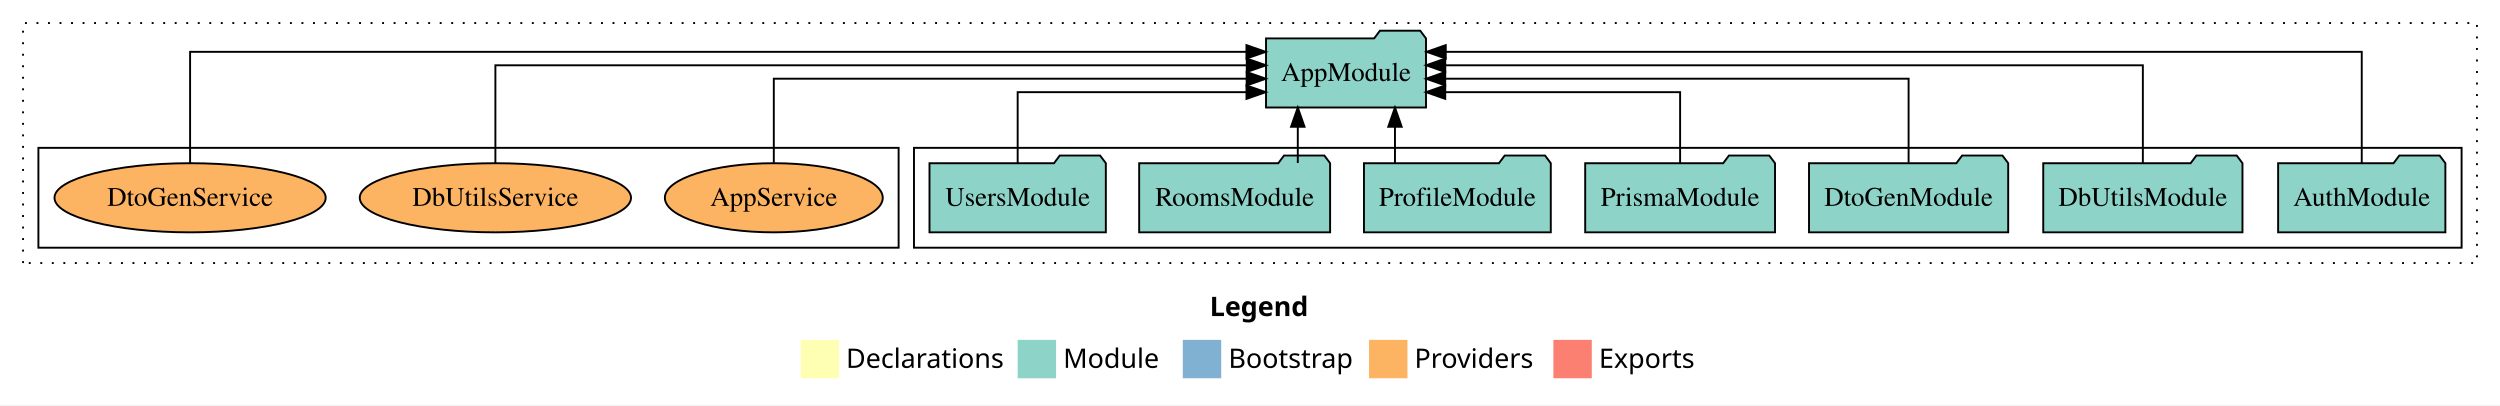
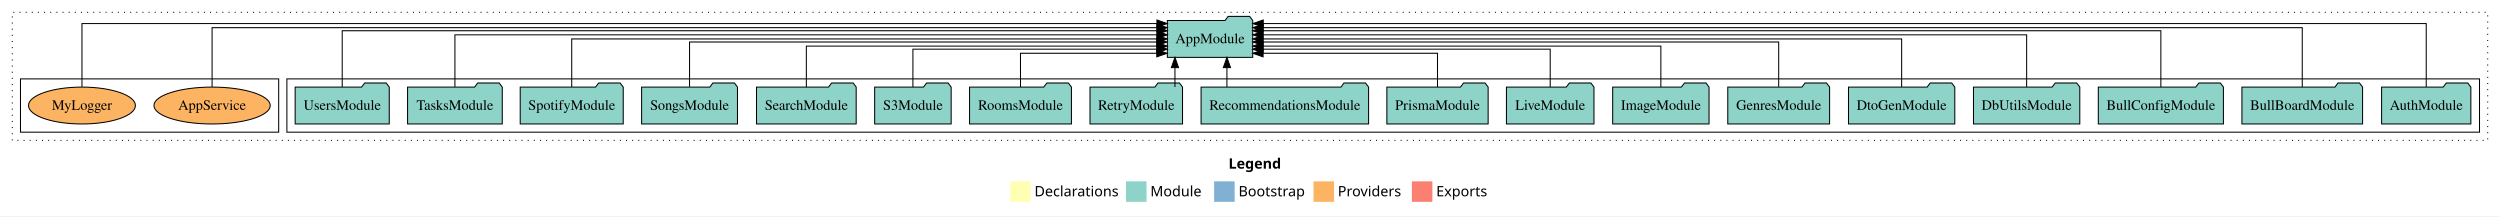
- <svg xmlns="http://www.w3.org/2000/svg" width="1302pt" height="211pt" viewBox="0.00 0.00 1302.00 211.00">
+ <svg xmlns="http://www.w3.org/2000/svg" width="2440pt" height="211pt" viewBox="0.00 0.00 2440.00 211.00">
  <g id="graph0" class="graph" transform="scale(1 1) rotate(0) translate(4 207)">
-     <polygon fill="white" stroke="transparent" points="-4,4 -4,-207 1298,-207 1298,4 -4,4" />
-     <text text-anchor="start" x="626.01" y="-42.4" font-family="Times-12" font-weight="bold" font-size="14.00">Legend</text>
-     <polygon fill="#ffffb3" stroke="transparent" points="413,-10 413,-30 433,-30 433,-10 413,-10" />
-     <text text-anchor="start" x="436.63" y="-15.4" font-family="Times-12" font-size="14.00">  Declarations</text>
-     <polygon fill="#8dd3c7" stroke="transparent" points="526,-10 526,-30 546,-30 546,-10 526,-10" />
-     <text text-anchor="start" x="549.73" y="-15.4" font-family="Times-12" font-size="14.00">  Module</text>
-     <polygon fill="#80b1d3" stroke="transparent" points="612,-10 612,-30 632,-30 632,-10 612,-10" />
-     <text text-anchor="start" x="635.78" y="-15.4" font-family="Times-12" font-size="14.00">  Bootstrap</text>
-     <polygon fill="#fdb462" stroke="transparent" points="709,-10 709,-30 729,-30 729,-10 709,-10" />
-     <text text-anchor="start" x="732.67" y="-15.4" font-family="Times-12" font-size="14.00">  Providers</text>
-     <polygon fill="#fb8072" stroke="transparent" points="805,-10 805,-30 825,-30 825,-10 805,-10" />
-     <text text-anchor="start" x="828.73" y="-15.4" font-family="Times-12" font-size="14.00">  Exports</text>
+     <polygon fill="white" stroke="transparent" points="-4,4 -4,-207 2436,-207 2436,4 -4,4" />
+     <text text-anchor="start" x="1195.01" y="-42.4" font-family="Times-12" font-weight="bold" font-size="14.00">Legend</text>
+     <polygon fill="#ffffb3" stroke="transparent" points="982,-10 982,-30 1002,-30 1002,-10 982,-10" />
+     <text text-anchor="start" x="1005.63" y="-15.4" font-family="Times-12" font-size="14.00">  Declarations</text>
+     <polygon fill="#8dd3c7" stroke="transparent" points="1095,-10 1095,-30 1115,-30 1115,-10 1095,-10" />
+     <text text-anchor="start" x="1118.73" y="-15.4" font-family="Times-12" font-size="14.00">  Module</text>
+     <polygon fill="#80b1d3" stroke="transparent" points="1181,-10 1181,-30 1201,-30 1201,-10 1181,-10" />
+     <text text-anchor="start" x="1204.78" y="-15.4" font-family="Times-12" font-size="14.00">  Bootstrap</text>
+     <polygon fill="#fdb462" stroke="transparent" points="1278,-10 1278,-30 1298,-30 1298,-10 1278,-10" />
+     <text text-anchor="start" x="1301.67" y="-15.4" font-family="Times-12" font-size="14.00">  Providers</text>
+     <polygon fill="#fb8072" stroke="transparent" points="1374,-10 1374,-30 1394,-30 1394,-10 1374,-10" />
+     <text text-anchor="start" x="1397.73" y="-15.4" font-family="Times-12" font-size="14.00">  Exports</text>
    <g id="clust1" class="cluster">
-       <polygon fill="none" stroke="black" stroke-dasharray="1,5" points="8,-70 8,-195 1286,-195 1286,-70 8,-70" />
+       <polygon fill="none" stroke="black" stroke-dasharray="1,5" points="8,-70 8,-195 2424,-195 2424,-70 8,-70" />
    </g>
    <g id="clust3" class="cluster">
-       <polygon fill="none" stroke="black" points="472,-78 472,-130 1278,-130 1278,-78 472,-78" />
+       <polygon fill="none" stroke="black" points="276,-78 276,-130 2416,-130 2416,-78 276,-78" />
    </g>
    <g id="clust6" class="cluster">
-       <polygon fill="none" stroke="black" points="16,-78 16,-130 464,-130 464,-78 16,-78" />
+       <polygon fill="none" stroke="black" points="16,-78 16,-130 268,-130 268,-78 16,-78" />
    </g>
    <g id="node1" class="node">
-       <polygon fill="#8dd3c7" stroke="black" points="1269.55,-122 1266.55,-126 1245.55,-126 1242.55,-122 1182.45,-122 1182.45,-86 1269.55,-86 1269.55,-122" />
-       <text text-anchor="middle" x="1226" y="-99.8" font-family="Times,serif" font-size="14.00">AuthModule</text>
+       <polygon fill="#8dd3c7" stroke="black" points="2407.55,-122 2404.55,-126 2383.55,-126 2380.55,-122 2320.45,-122 2320.45,-86 2407.55,-86 2407.55,-122" />
+       <text text-anchor="middle" x="2364" y="-99.8" font-family="Times,serif" font-size="14.00">AuthModule</text>
+     </g>
+     <g id="node19" class="node">
+       <polygon fill="#8dd3c7" stroke="black" points="1218.66,-187 1215.66,-191 1194.66,-191 1191.66,-187 1135.34,-187 1135.34,-151 1218.66,-151 1218.66,-187" />
+       <text text-anchor="middle" x="1177" y="-164.8" font-family="Times,serif" font-size="14.00">AppModule</text>
+     </g>
+     <g id="edge1" class="edge">
+       <path fill="none" stroke="black" d="M2364,-122.15C2364,-145.76 2364,-184 2364,-184 2364,-184 1228.9,-184 1228.9,-184" />
+       <polygon fill="black" stroke="black" points="1228.9,-180.5 1218.9,-184 1228.9,-187.5 1228.9,-180.5" />
+     </g>
+     <g id="node2" class="node">
+       <polygon fill="#8dd3c7" stroke="black" points="2301.88,-122 2298.88,-126 2277.88,-126 2274.88,-122 2184.12,-122 2184.12,-86 2301.88,-86 2301.88,-122" />
+       <text text-anchor="middle" x="2243" y="-99.8" font-family="Times,serif" font-size="14.00">BullBoardModule</text>
+     </g>
+     <g id="edge2" class="edge">
+       <path fill="none" stroke="black" d="M2243,-122.01C2243,-144.49 2243,-180 2243,-180 2243,-180 1228.79,-180 1228.79,-180" />
+       <polygon fill="black" stroke="black" points="1228.79,-176.5 1218.79,-180 1228.79,-183.5 1228.79,-176.5" />
+     </g>
+     <g id="node3" class="node">
+       <polygon fill="#8dd3c7" stroke="black" points="2166.06,-122 2163.06,-126 2142.06,-126 2139.06,-122 2043.94,-122 2043.94,-86 2166.06,-86 2166.06,-122" />
+       <text text-anchor="middle" x="2105" y="-99.8" font-family="Times,serif" font-size="14.00">BullConfigModule</text>
+     </g>
+     <g id="edge3" class="edge">
+       <path fill="none" stroke="black" d="M2105,-122.04C2105,-143.66 2105,-177 2105,-177 2105,-177 1228.68,-177 1228.68,-177" />
+       <polygon fill="black" stroke="black" points="1228.68,-173.5 1218.68,-177 1228.68,-180.5 1228.68,-173.5" />
+     </g>
+     <g id="node4" class="node">
+       <polygon fill="#8dd3c7" stroke="black" points="2025.88,-122 2022.88,-126 2001.88,-126 1998.88,-122 1922.12,-122 1922.12,-86 2025.88,-86 2025.88,-122" />
+       <text text-anchor="middle" x="1974" y="-99.8" font-family="Times,serif" font-size="14.00">DbUtilsModule</text>
+     </g>
+     <g id="edge4" class="edge">
+       <path fill="none" stroke="black" d="M1974,-122.13C1974,-142.57 1974,-173 1974,-173 1974,-173 1228.73,-173 1228.73,-173" />
+       <polygon fill="black" stroke="black" points="1228.73,-169.5 1218.73,-173 1228.73,-176.5 1228.73,-169.5" />
+     </g>
+     <g id="node5" class="node">
+       <polygon fill="#8dd3c7" stroke="black" points="1903.87,-122 1900.87,-126 1879.87,-126 1876.87,-122 1800.13,-122 1800.13,-86 1903.87,-86 1903.87,-122" />
+       <text text-anchor="middle" x="1852" y="-99.8" font-family="Times,serif" font-size="14.00">DtoGenModule</text>
+     </g>
+     <g id="edge5" class="edge">
+       <path fill="none" stroke="black" d="M1852,-122.11C1852,-141.34 1852,-169 1852,-169 1852,-169 1228.71,-169 1228.71,-169" />
+       <polygon fill="black" stroke="black" points="1228.71,-165.5 1218.71,-169 1228.71,-172.5 1228.71,-165.5" />
+     </g>
+     <g id="node6" class="node">
+       <polygon fill="#8dd3c7" stroke="black" points="1781.69,-122 1778.69,-126 1757.69,-126 1754.69,-122 1682.31,-122 1682.31,-86 1781.69,-86 1781.69,-122" />
+       <text text-anchor="middle" x="1732" y="-99.8" font-family="Times,serif" font-size="14.00">GenresModule</text>
+     </g>
+     <g id="edge6" class="edge">
+       <path fill="none" stroke="black" d="M1732,-122.27C1732,-140.56 1732,-166 1732,-166 1732,-166 1228.72,-166 1228.72,-166" />
+       <polygon fill="black" stroke="black" points="1228.72,-162.5 1218.72,-166 1228.72,-169.5 1228.72,-162.5" />
+     </g>
+     <g id="node7" class="node">
+       <polygon fill="#8dd3c7" stroke="black" points="1664.03,-122 1661.03,-126 1640.03,-126 1637.03,-122 1569.97,-122 1569.97,-86 1664.03,-86 1664.03,-122" />
+       <text text-anchor="middle" x="1617" y="-99.8" font-family="Times,serif" font-size="14.00">ImageModule</text>
+     </g>
+     <g id="edge7" class="edge">
+       <path fill="none" stroke="black" d="M1617,-122.03C1617,-139.06 1617,-162 1617,-162 1617,-162 1228.79,-162 1228.79,-162" />
+       <polygon fill="black" stroke="black" points="1228.79,-158.5 1218.79,-162 1228.79,-165.5 1228.79,-158.5" />
    </g>
    <g id="node8" class="node">
-       <polygon fill="#8dd3c7" stroke="black" points="738.66,-187 735.66,-191 714.66,-191 711.66,-187 655.34,-187 655.34,-151 738.66,-151 738.66,-187" />
-       <text text-anchor="middle" x="697" y="-164.8" font-family="Times,serif" font-size="14.00">AppModule</text>
+       <polygon fill="#8dd3c7" stroke="black" points="1551.71,-122 1548.71,-126 1527.71,-126 1524.71,-122 1466.29,-122 1466.29,-86 1551.71,-86 1551.71,-122" />
+       <text text-anchor="middle" x="1509" y="-99.8" font-family="Times,serif" font-size="14.00">LiveModule</text>
    </g>
-     <g id="edge1" class="edge">
-       <path fill="none" stroke="black" d="M1226,-122.01C1226,-144.49 1226,-180 1226,-180 1226,-180 748.95,-180 748.95,-180" />
-       <polygon fill="black" stroke="black" points="748.95,-176.5 738.95,-180 748.95,-183.5 748.95,-176.5" />
-     </g>
-     <g id="node2" class="node">
-       <polygon fill="#8dd3c7" stroke="black" points="1163.88,-122 1160.88,-126 1139.88,-126 1136.88,-122 1060.12,-122 1060.12,-86 1163.88,-86 1163.88,-122" />
-       <text text-anchor="middle" x="1112" y="-99.8" font-family="Times,serif" font-size="14.00">DbUtilsModule</text>
-     </g>
-     <g id="edge2" class="edge">
-       <path fill="none" stroke="black" d="M1112,-122.13C1112,-142.57 1112,-173 1112,-173 1112,-173 748.69,-173 748.69,-173" />
-       <polygon fill="black" stroke="black" points="748.69,-169.5 738.69,-173 748.69,-176.5 748.69,-169.5" />
-     </g>
-     <g id="node3" class="node">
-       <polygon fill="#8dd3c7" stroke="black" points="1041.87,-122 1038.87,-126 1017.87,-126 1014.87,-122 938.13,-122 938.13,-86 1041.87,-86 1041.87,-122" />
-       <text text-anchor="middle" x="990" y="-99.8" font-family="Times,serif" font-size="14.00">DtoGenModule</text>
-     </g>
-     <g id="edge3" class="edge">
-       <path fill="none" stroke="black" d="M990,-122.27C990,-140.56 990,-166 990,-166 990,-166 748.67,-166 748.67,-166" />
-       <polygon fill="black" stroke="black" points="748.67,-162.5 738.67,-166 748.67,-169.5 748.67,-162.5" />
-     </g>
-     <g id="node4" class="node">
-       <polygon fill="#8dd3c7" stroke="black" points="920.43,-122 917.43,-126 896.43,-126 893.43,-122 821.57,-122 821.57,-86 920.43,-86 920.43,-122" />
-       <text text-anchor="middle" x="871" y="-99.8" font-family="Times,serif" font-size="14.00">PrismaModule</text>
-     </g>
-     <g id="edge4" class="edge">
-       <path fill="none" stroke="black" d="M871,-122.01C871,-138.05 871,-159 871,-159 871,-159 748.68,-159 748.68,-159" />
-       <polygon fill="black" stroke="black" points="748.68,-155.5 738.68,-159 748.68,-162.5 748.68,-155.5" />
-     </g>
-     <g id="node5" class="node">
-       <polygon fill="#8dd3c7" stroke="black" points="803.65,-122 800.65,-126 779.65,-126 776.65,-122 706.35,-122 706.35,-86 803.65,-86 803.65,-122" />
-       <text text-anchor="middle" x="755" y="-99.8" font-family="Times,serif" font-size="14.00">ProfileModule</text>
-     </g>
-     <g id="edge5" class="edge">
-       <path fill="none" stroke="black" d="M722.5,-122.11C722.5,-122.11 722.5,-140.99 722.5,-140.99" />
-       <polygon fill="black" stroke="black" points="719,-140.99 722.5,-150.99 726,-140.99 719,-140.99" />
-     </g>
-     <g id="node6" class="node">
-       <polygon fill="#8dd3c7" stroke="black" points="688.72,-122 685.72,-126 664.72,-126 661.72,-122 589.28,-122 589.28,-86 688.72,-86 688.72,-122" />
-       <text text-anchor="middle" x="639" y="-99.8" font-family="Times,serif" font-size="14.00">RoomsModule</text>
-     </g>
-     <g id="edge6" class="edge">
-       <path fill="none" stroke="black" d="M671.89,-122.11C671.89,-122.11 671.89,-140.99 671.89,-140.99" />
-       <polygon fill="black" stroke="black" points="668.39,-140.99 671.89,-150.99 675.39,-140.99 668.39,-140.99" />
-     </g>
-     <g id="node7" class="node">
-       <polygon fill="#8dd3c7" stroke="black" points="571.92,-122 568.92,-126 547.92,-126 544.92,-122 480.08,-122 480.08,-86 571.92,-86 571.92,-122" />
-       <text text-anchor="middle" x="526" y="-99.8" font-family="Times,serif" font-size="14.00">UsersModule</text>
-     </g>
-     <g id="edge7" class="edge">
-       <path fill="none" stroke="black" d="M526,-122.01C526,-138.05 526,-159 526,-159 526,-159 645.17,-159 645.17,-159" />
-       <polygon fill="black" stroke="black" points="645.17,-162.5 655.17,-159 645.17,-155.5 645.17,-162.5" />
+     <g id="edge8" class="edge">
+       <path fill="none" stroke="black" d="M1509,-122.01C1509,-138.05 1509,-159 1509,-159 1509,-159 1228.71,-159 1228.71,-159" />
+       <polygon fill="black" stroke="black" points="1228.71,-155.5 1218.71,-159 1228.71,-162.5 1228.71,-155.5" />
    </g>
    <g id="node9" class="node">
-       <ellipse fill="#fdb462" stroke="black" cx="399" cy="-104" rx="56.74" ry="18" />
-       <text text-anchor="middle" x="399" y="-99.8" font-family="Times,serif" font-size="14.00">AppService</text>
+       <polygon fill="#8dd3c7" stroke="black" points="1448.43,-122 1445.43,-126 1424.43,-126 1421.43,-122 1349.57,-122 1349.57,-86 1448.43,-86 1448.43,-122" />
+       <text text-anchor="middle" x="1399" y="-99.8" font-family="Times,serif" font-size="14.00">PrismaModule</text>
    </g>
-     <g id="edge8" class="edge">
-       <path fill="none" stroke="black" d="M399,-122.27C399,-140.56 399,-166 399,-166 399,-166 645.25,-166 645.25,-166" />
-       <polygon fill="black" stroke="black" points="645.25,-169.5 655.25,-166 645.25,-162.5 645.25,-169.5" />
+     <g id="edge9" class="edge">
+       <path fill="none" stroke="black" d="M1399,-122.12C1399,-136.78 1399,-155 1399,-155 1399,-155 1228.76,-155 1228.76,-155" />
+       <polygon fill="black" stroke="black" points="1228.76,-151.5 1218.76,-155 1228.76,-158.5 1228.76,-151.5" />
    </g>
    <g id="node10" class="node">
-       <ellipse fill="#fdb462" stroke="black" cx="254" cy="-104" rx="70.64" ry="18" />
-       <text text-anchor="middle" x="254" y="-99.8" font-family="Times,serif" font-size="14.00">DbUtilsService</text>
+       <polygon fill="#8dd3c7" stroke="black" points="1331.75,-122 1328.75,-126 1307.75,-126 1304.75,-122 1168.25,-122 1168.25,-86 1331.75,-86 1331.75,-122" />
+       <text text-anchor="middle" x="1250" y="-99.8" font-family="Times,serif" font-size="14.00">RecommendationsModule</text>
    </g>
-     <g id="edge9" class="edge">
-       <path fill="none" stroke="black" d="M254,-122.13C254,-142.57 254,-173 254,-173 254,-173 645.32,-173 645.32,-173" />
-       <polygon fill="black" stroke="black" points="645.32,-176.5 655.32,-173 645.32,-169.5 645.32,-176.5" />
+     <g id="edge10" class="edge">
+       <path fill="none" stroke="black" d="M1193.48,-122.11C1193.48,-122.11 1193.48,-140.99 1193.48,-140.99" />
+       <polygon fill="black" stroke="black" points="1189.98,-140.99 1193.48,-150.99 1196.98,-140.99 1189.98,-140.99" />
    </g>
    <g id="node11" class="node">
-       <ellipse fill="#fdb462" stroke="black" cx="95" cy="-104" rx="70.62" ry="18" />
-       <text text-anchor="middle" x="95" y="-99.8" font-family="Times,serif" font-size="14.00">DtoGenService</text>
+       <polygon fill="#8dd3c7" stroke="black" points="1150.15,-122 1147.15,-126 1126.15,-126 1123.15,-122 1059.85,-122 1059.85,-86 1150.15,-86 1150.15,-122" />
+       <text text-anchor="middle" x="1105" y="-99.8" font-family="Times,serif" font-size="14.00">RetryModule</text>
    </g>
-     <g id="edge10" class="edge">
-       <path fill="none" stroke="black" d="M95,-122.01C95,-144.49 95,-180 95,-180 95,-180 645.15,-180 645.15,-180" />
-       <polygon fill="black" stroke="black" points="645.15,-183.5 655.15,-180 645.15,-176.5 645.15,-183.5" />
+     <g id="edge11" class="edge">
+       <path fill="none" stroke="black" d="M1142.75,-122.11C1142.75,-122.11 1142.75,-140.99 1142.75,-140.99" />
+       <polygon fill="black" stroke="black" points="1139.25,-140.99 1142.75,-150.99 1146.25,-140.99 1139.25,-140.99" />
+     </g>
+     <g id="node12" class="node">
+       <polygon fill="#8dd3c7" stroke="black" points="1041.72,-122 1038.72,-126 1017.72,-126 1014.72,-122 942.28,-122 942.28,-86 1041.72,-86 1041.72,-122" />
+       <text text-anchor="middle" x="992" y="-99.8" font-family="Times,serif" font-size="14.00">RoomsModule</text>
+     </g>
+     <g id="edge12" class="edge">
+       <path fill="none" stroke="black" d="M992,-122.12C992,-136.78 992,-155 992,-155 992,-155 1125.02,-155 1125.02,-155" />
+       <polygon fill="black" stroke="black" points="1125.02,-158.5 1135.02,-155 1125.02,-151.5 1125.02,-158.5" />
+     </g>
+     <g id="node13" class="node">
+       <polygon fill="#8dd3c7" stroke="black" points="924.33,-122 921.33,-126 900.33,-126 897.33,-122 849.67,-122 849.67,-86 924.33,-86 924.33,-122" />
+       <text text-anchor="middle" x="887" y="-99.8" font-family="Times,serif" font-size="14.00">S3Module</text>
+     </g>
+     <g id="edge13" class="edge">
+       <path fill="none" stroke="black" d="M887,-122.01C887,-138.05 887,-159 887,-159 887,-159 1125.14,-159 1125.14,-159" />
+       <polygon fill="black" stroke="black" points="1125.14,-162.5 1135.14,-159 1125.14,-155.5 1125.14,-162.5" />
+     </g>
+     <g id="node14" class="node">
+       <polygon fill="#8dd3c7" stroke="black" points="831.64,-122 828.64,-126 807.64,-126 804.64,-122 734.36,-122 734.36,-86 831.64,-86 831.64,-122" />
+       <text text-anchor="middle" x="783" y="-99.8" font-family="Times,serif" font-size="14.00">SearchModule</text>
+     </g>
+     <g id="edge14" class="edge">
+       <path fill="none" stroke="black" d="M783,-122.03C783,-139.06 783,-162 783,-162 783,-162 1125.21,-162 1125.21,-162" />
+       <polygon fill="black" stroke="black" points="1125.21,-165.5 1135.21,-162 1125.21,-158.5 1125.21,-165.5" />
+     </g>
+     <g id="node15" class="node">
+       <polygon fill="#8dd3c7" stroke="black" points="715.78,-122 712.78,-126 691.78,-126 688.78,-122 622.22,-122 622.22,-86 715.78,-86 715.78,-122" />
+       <text text-anchor="middle" x="669" y="-99.8" font-family="Times,serif" font-size="14.00">SongsModule</text>
+     </g>
+     <g id="edge15" class="edge">
+       <path fill="none" stroke="black" d="M669,-122.27C669,-140.56 669,-166 669,-166 669,-166 1125,-166 1125,-166" />
+       <polygon fill="black" stroke="black" points="1125,-169.5 1135,-166 1125,-162.5 1125,-169.5" />
+     </g>
+     <g id="node16" class="node">
+       <polygon fill="#8dd3c7" stroke="black" points="604.27,-122 601.27,-126 580.27,-126 577.27,-122 503.73,-122 503.73,-86 604.27,-86 604.27,-122" />
+       <text text-anchor="middle" x="554" y="-99.8" font-family="Times,serif" font-size="14.00">SpotifyModule</text>
+     </g>
+     <g id="edge16" class="edge">
+       <path fill="none" stroke="black" d="M554,-122.11C554,-141.34 554,-169 554,-169 554,-169 1125.16,-169 1125.16,-169" />
+       <polygon fill="black" stroke="black" points="1125.16,-172.5 1135.16,-169 1125.16,-165.5 1125.16,-172.5" />
+     </g>
+     <g id="node17" class="node">
+       <polygon fill="#8dd3c7" stroke="black" points="486.21,-122 483.21,-126 462.21,-126 459.21,-122 393.79,-122 393.79,-86 486.21,-86 486.21,-122" />
+       <text text-anchor="middle" x="440" y="-99.8" font-family="Times,serif" font-size="14.00">TasksModule</text>
+     </g>
+     <g id="edge17" class="edge">
+       <path fill="none" stroke="black" d="M440,-122.13C440,-142.57 440,-173 440,-173 440,-173 1125.26,-173 1125.26,-173" />
+       <polygon fill="black" stroke="black" points="1125.26,-176.5 1135.26,-173 1125.26,-169.5 1125.26,-176.5" />
+     </g>
+     <g id="node18" class="node">
+       <polygon fill="#8dd3c7" stroke="black" points="375.92,-122 372.92,-126 351.92,-126 348.92,-122 284.08,-122 284.08,-86 375.92,-86 375.92,-122" />
+       <text text-anchor="middle" x="330" y="-99.8" font-family="Times,serif" font-size="14.00">UsersModule</text>
+     </g>
+     <g id="edge18" class="edge">
+       <path fill="none" stroke="black" d="M330,-122.04C330,-143.66 330,-177 330,-177 330,-177 1125.29,-177 1125.29,-177" />
+       <polygon fill="black" stroke="black" points="1125.29,-180.5 1135.29,-177 1125.29,-173.5 1125.29,-180.5" />
+     </g>
+     <g id="node20" class="node">
+       <ellipse fill="#fdb462" stroke="black" cx="203" cy="-104" rx="56.74" ry="18" />
+       <text text-anchor="middle" x="203" y="-99.8" font-family="Times,serif" font-size="14.00">AppService</text>
+     </g>
+     <g id="edge19" class="edge">
+       <path fill="none" stroke="black" d="M203,-122.01C203,-144.49 203,-180 203,-180 203,-180 1125.15,-180 1125.15,-180" />
+       <polygon fill="black" stroke="black" points="1125.15,-183.5 1135.15,-180 1125.15,-176.5 1125.15,-183.5" />
+     </g>
+     <g id="node21" class="node">
+       <ellipse fill="#fdb462" stroke="black" cx="76" cy="-104" rx="52.17" ry="18" />
+       <text text-anchor="middle" x="76" y="-99.8" font-family="Times,serif" font-size="14.00">MyLogger</text>
+     </g>
+     <g id="edge20" class="edge">
+       <path fill="none" stroke="black" d="M76,-122.15C76,-145.76 76,-184 76,-184 76,-184 1125.18,-184 1125.18,-184" />
+       <polygon fill="black" stroke="black" points="1125.18,-187.5 1135.18,-184 1125.18,-180.5 1125.18,-187.5" />
    </g>
  </g>
</svg>
